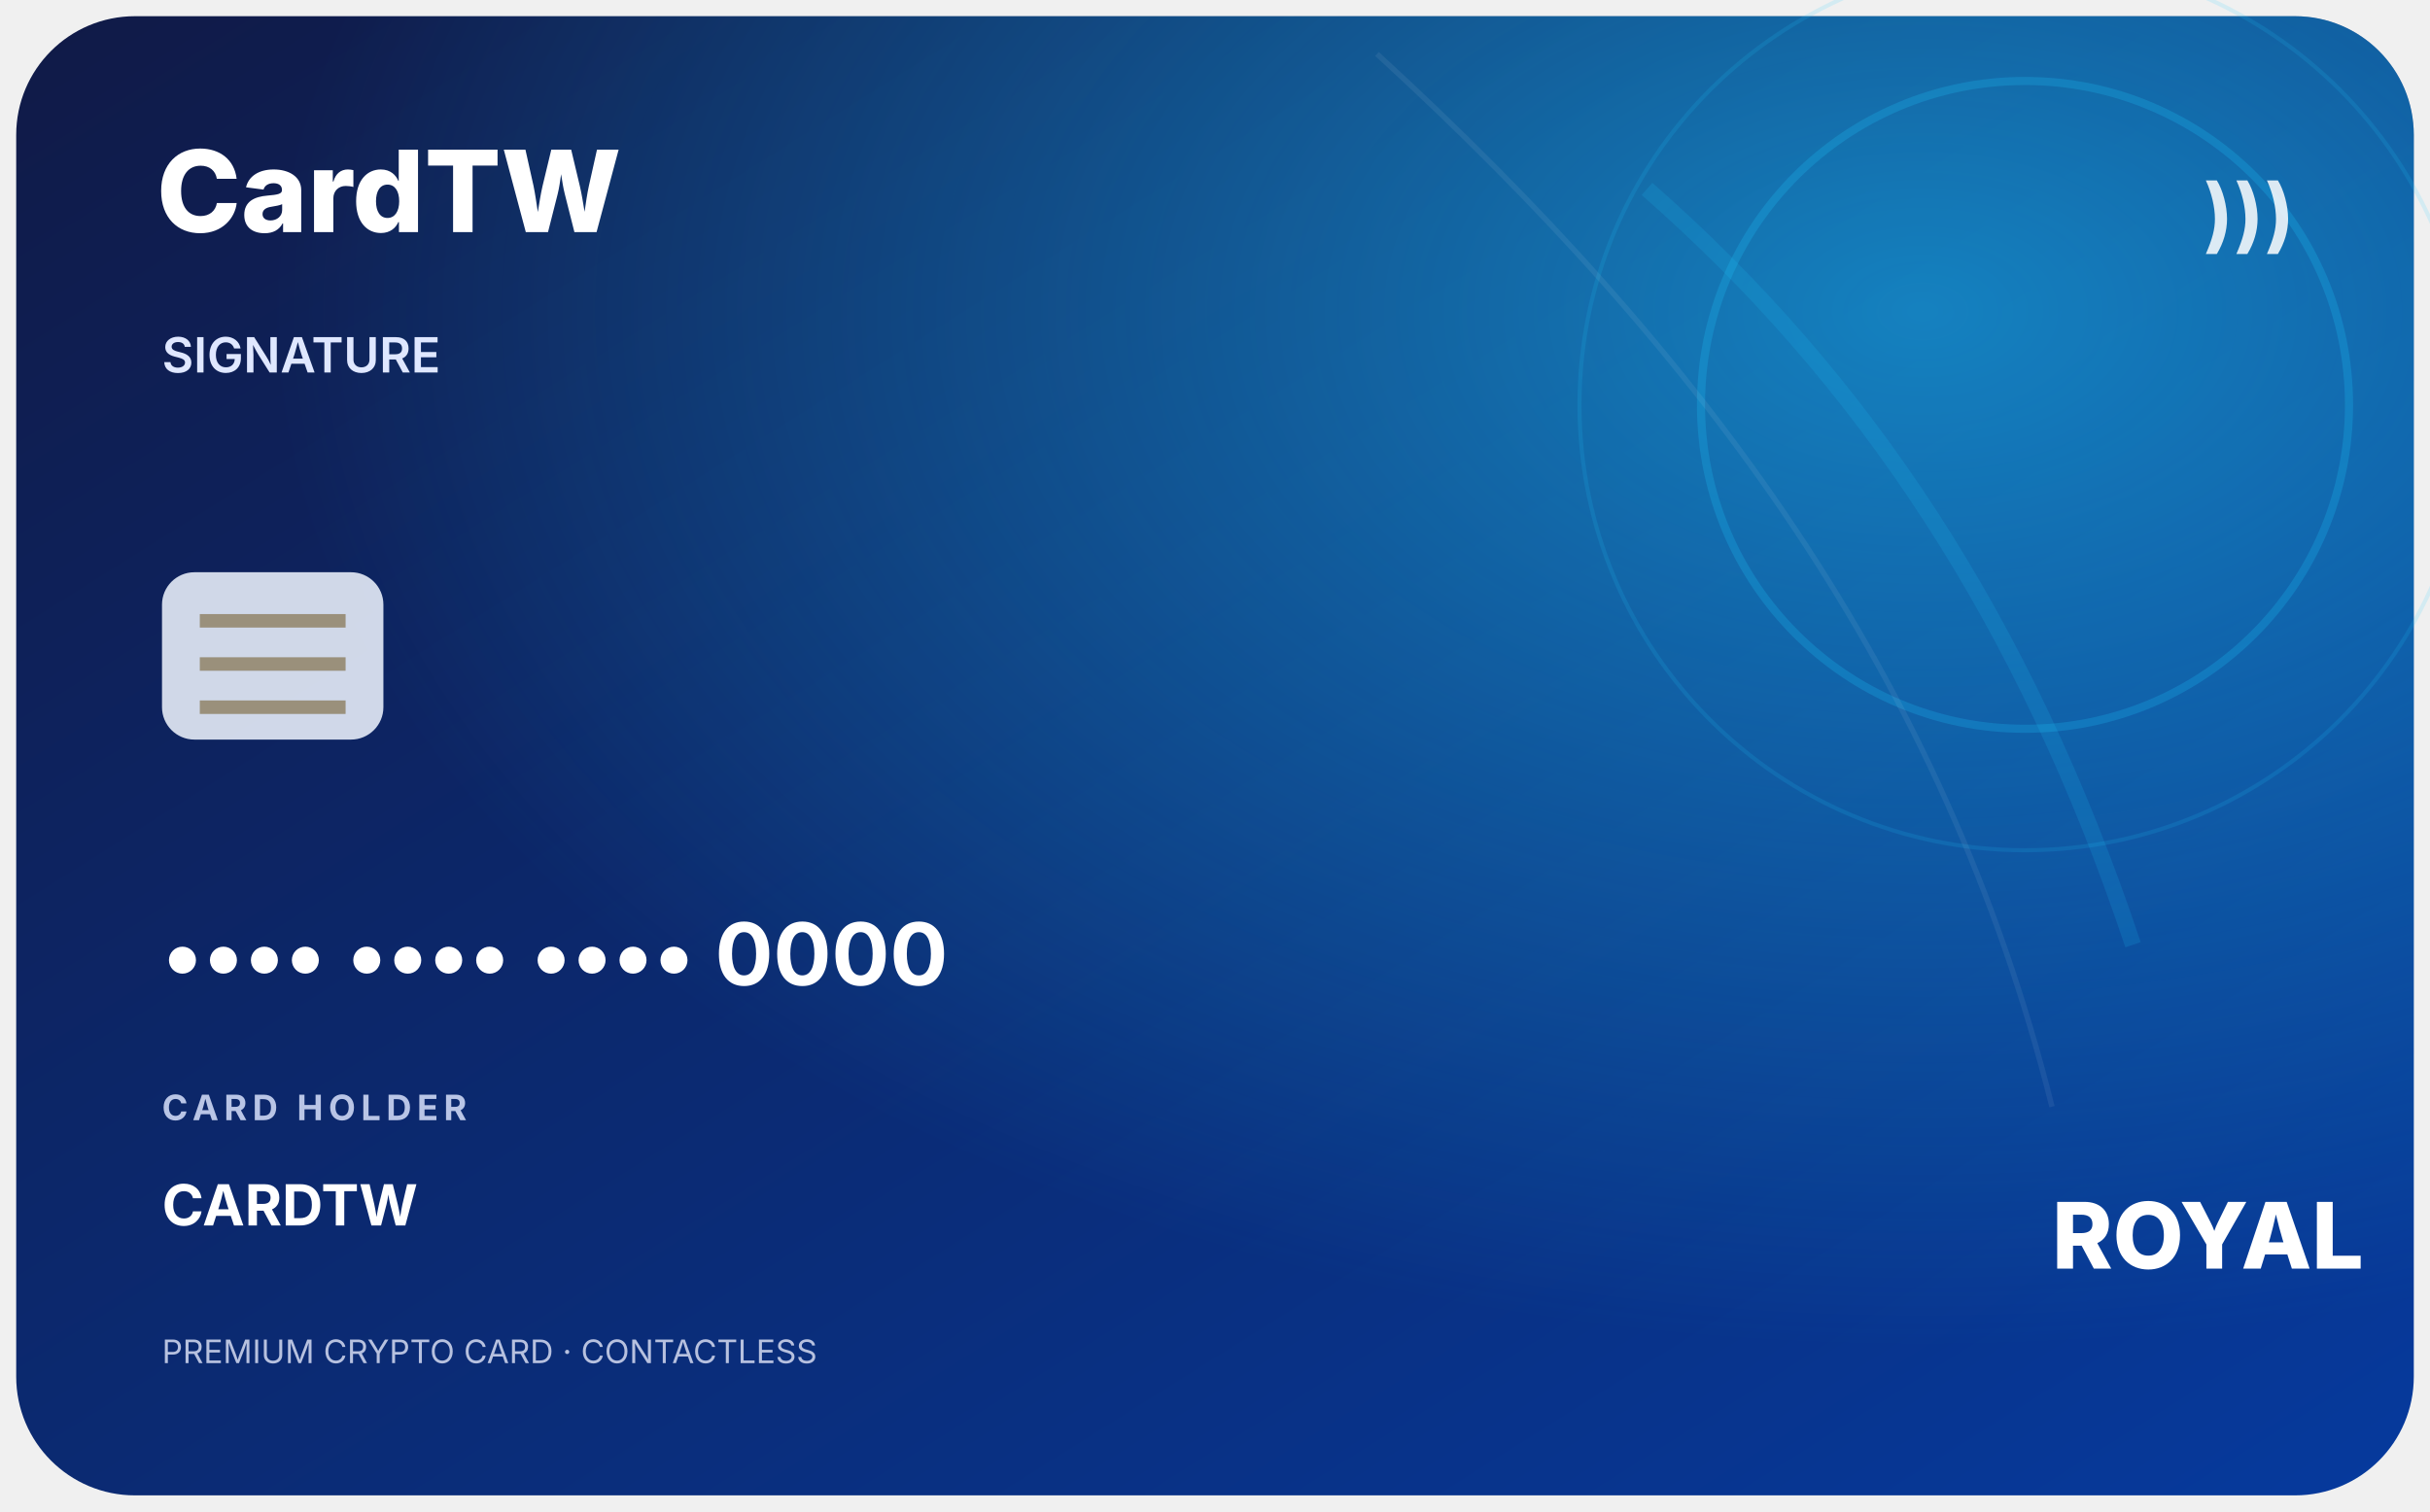
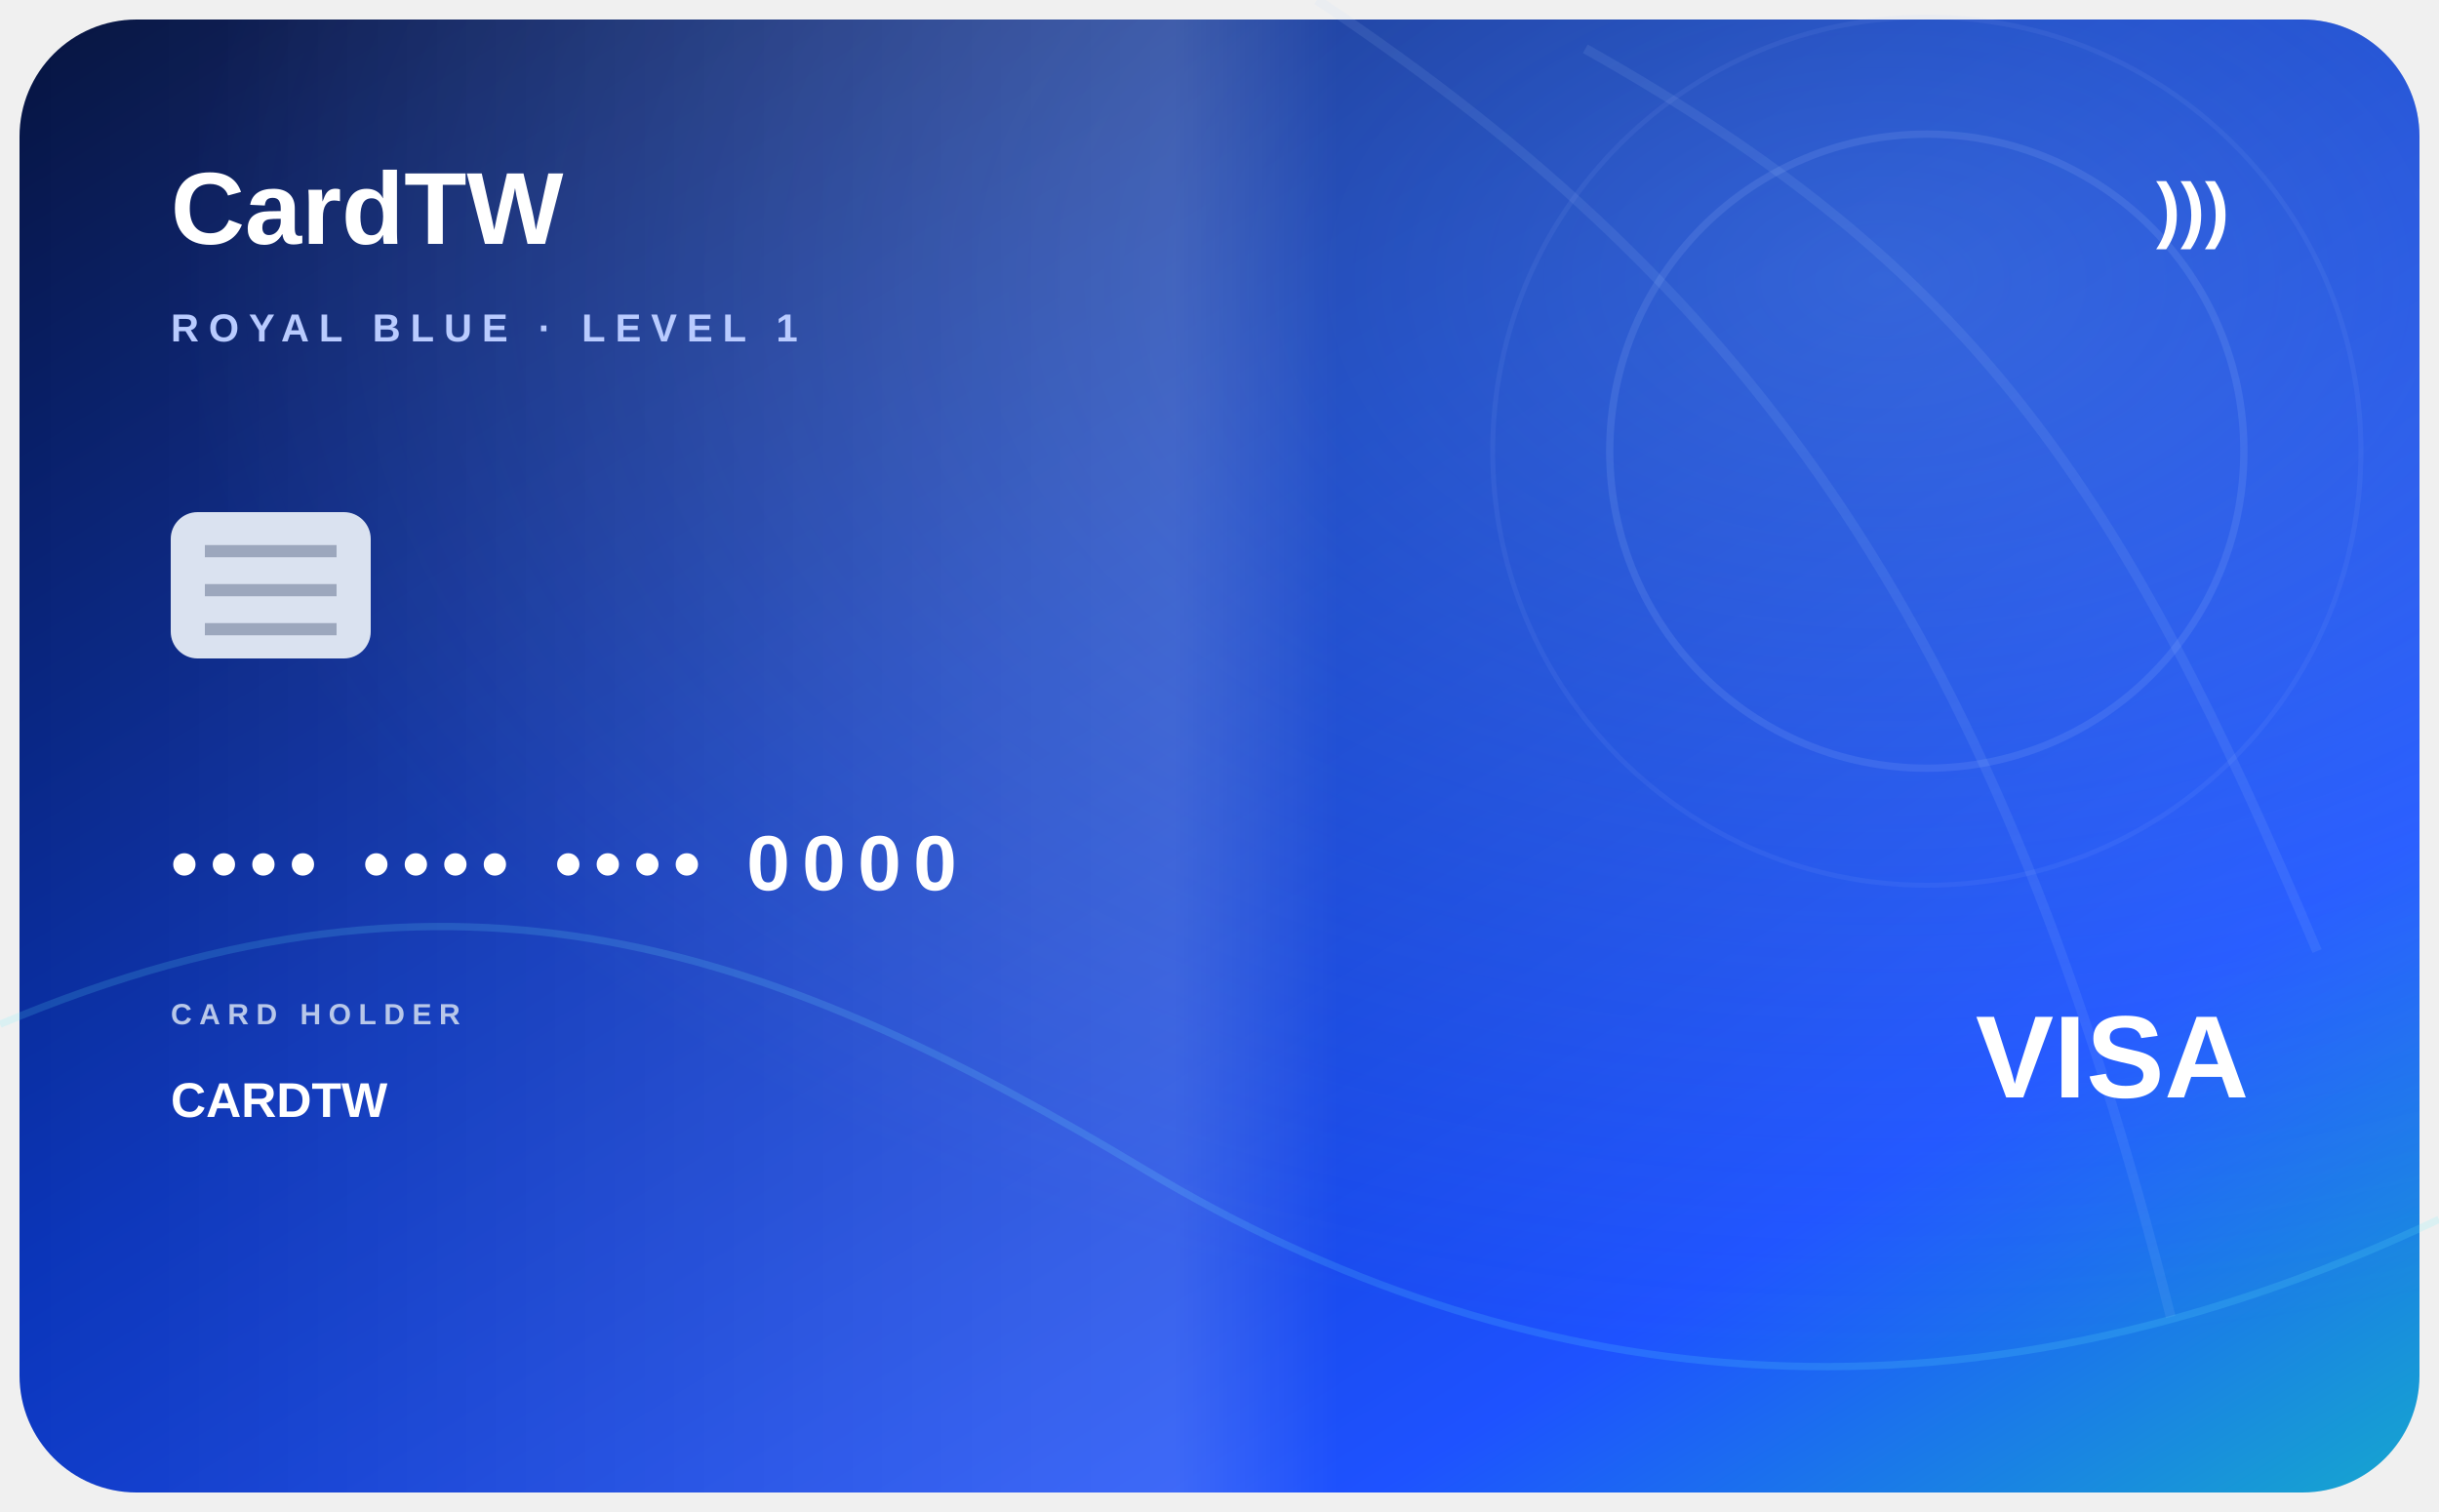
- <svg xmlns="http://www.w3.org/2000/svg" viewBox="0 0 900 560">
+ <svg xmlns="http://www.w3.org/2000/svg" viewBox="0 0 1000 620">
  <defs>
-     <linearGradient id="bg" x1="0" y1="0" x2="1" y2="1">
-       <stop offset="0" stop-color="#101a47" />
-       <stop offset="1" stop-color="#063a9d" />
+     <linearGradient id="b" x1="0" y1="0" x2="1" y2="1">
+       <stop stop-color="#07143f" />
+       <stop offset=".42" stop-color="#0b35b9" />
+       <stop offset=".78" stop-color="#1e52ff" />
+       <stop offset="1" stop-color="#16a6cf" />
    </linearGradient>
-     <radialGradient id="glow" cx=".8" cy=".2" r=".7">
-       <stop offset="0" stop-color="#1dc9ff" stop-opacity=".55" />
-       <stop offset="1" stop-color="#1dc9ff" stop-opacity="0" />
+     <radialGradient id="g" cx=".78" cy=".18" r=".72">
+       <stop stop-color="#7db4ff" stop-opacity=".35" />
+       <stop offset="1" stop-color="#7db4ff" stop-opacity="0" />
    </radialGradient>
+     <linearGradient id="sheen" x1="0" y1="0" x2="1" y2="0">
+       <stop stop-color="#fff" stop-opacity="0" />
+       <stop offset=".48" stop-color="#fff" stop-opacity=".15" />
+       <stop offset=".55" stop-color="#fff" stop-opacity="0" />
+       <stop offset="1" stop-color="#fff" stop-opacity="0" />
+     </linearGradient>
  </defs>
-   <rect x="6" y="6" width="888" height="548" rx="44" fill="url(#bg)" />
-   <rect x="6" y="6" width="888" height="548" rx="44" fill="url(#glow)" />
-   <circle cx="750" cy="150" r="120" fill="none" stroke="#1dc9ff" stroke-width="3" opacity=".22" />
-   <circle cx="750" cy="150" r="165" fill="none" stroke="#1dc9ff" stroke-width="1.5" opacity=".14" />
-   <path d="M610 70c80 70 140 160 180 280" stroke="#1dc9ff" stroke-width="6" opacity=".14" fill="none" />
-   <path d="M510 20c120 110 210 230 250 390" stroke="#fff" stroke-width="2" opacity=".07" fill="none" />
-   <text x="58" y="86" font-family="Inter,Arial,sans-serif" font-size="42" font-weight="800" fill="#ffffff">CardTW</text>
-   <text x="60" y="138" font-family="Inter,Arial,sans-serif" font-size="18" font-weight="600" fill="#dfe7ff">SIGNATURE</text>
-   <rect x="60" y="212" width="82" height="62" rx="12" fill="#d9e1ef" opacity=".95" />
-   <path d="M74 230h54M74 246h54M74 262h54" stroke="#6d5520" stroke-width="5" opacity=".55" />
-   <text x="60" y="365" font-family="Inter,Arial,sans-serif" font-size="32" font-weight="700" fill="#ffffff">••••  ••••  ••••  0000</text>
-   <text x="60" y="415" font-family="Inter,Arial,sans-serif" font-size="13" font-weight="700" letter-spacing="2" fill="#b9c5e6">CARD HOLDER</text>
-   <text x="60" y="454" font-family="Inter,Arial,sans-serif" font-size="21" font-weight="700" fill="#ffffff">CARDTW</text>
-   <text x="760" y="470" font-family="Inter,Arial,sans-serif" font-size="34" font-weight="800" fill="#ffffff">ROYAL</text>
-   <text x="60" y="505" font-family="Inter,Arial,sans-serif" font-size="12" fill="#b7c1df">PREMIUM CRYPTO CARD · CONTACTLESS</text>
-   <text x="816" y="90" font-family="Inter,Arial,sans-serif" font-size="30" font-weight="700" fill="#fff" opacity=".85">)))</text>
+   <rect x="8" y="8" width="984" height="604" rx="48" fill="url(#b)" />
+   <rect x="8" y="8" width="984" height="604" rx="48" fill="url(#g)" />
+   <path d="M650 20c160 90 220 180 300 370M540 0c180 120 280 260 350 540" fill="none" stroke="#b9d4ff" stroke-opacity=".10" stroke-width="4" />
+   <circle cx="790" cy="185" r="130" fill="none" stroke="#a7c7ff" stroke-opacity=".14" stroke-width="3" />
+   <circle cx="790" cy="185" r="178" fill="none" stroke="#a7c7ff" stroke-opacity=".08" stroke-width="2" />
+   <path d="M0 420c190-80 320-30 470 60s330 115 530 20" fill="none" stroke="#66f0ff" stroke-opacity=".16" stroke-width="3" />
+   <rect x="8" y="8" width="984" height="604" rx="48" fill="url(#sheen)" />
+   <text x="70" y="100" font-family="Arial,Inter,sans-serif" font-size="42" font-weight="800" fill="#fff">CardTW</text>
+   <text x="70" y="140" font-family="Arial,Inter,sans-serif" font-size="16" font-weight="700" letter-spacing="4" fill="#b9cbff">ROYAL BLUE · LEVEL 1</text>
+   <rect x="70" y="210" width="82" height="60" rx="11" fill="#dae2f0" />
+   <path d="M84 226h54M84 242h54M84 258h54" stroke="#73819b" stroke-width="5" opacity=".6" />
+   <text x="70" y="365" font-family="Arial,Inter,sans-serif" font-size="32" font-weight="700" letter-spacing="5" fill="#fff">•••• •••• •••• 0000</text>
+   <text x="70" y="420" font-family="Arial,Inter,sans-serif" font-size="12" font-weight="700" letter-spacing="3" fill="#b8c7e9">CARD HOLDER</text>
+   <text x="70" y="458" font-family="Arial,Inter,sans-serif" font-size="20" font-weight="700" fill="#fff">CARDTW</text>
+   <text x="810" y="450" font-family="Arial,Inter,sans-serif" font-size="48" font-weight="900" fill="#fff">VISA</text>
+   <text x="884" y="96" font-family="Arial,Inter,sans-serif" font-size="30" font-weight="800" fill="#fff">)))</text>
</svg>
